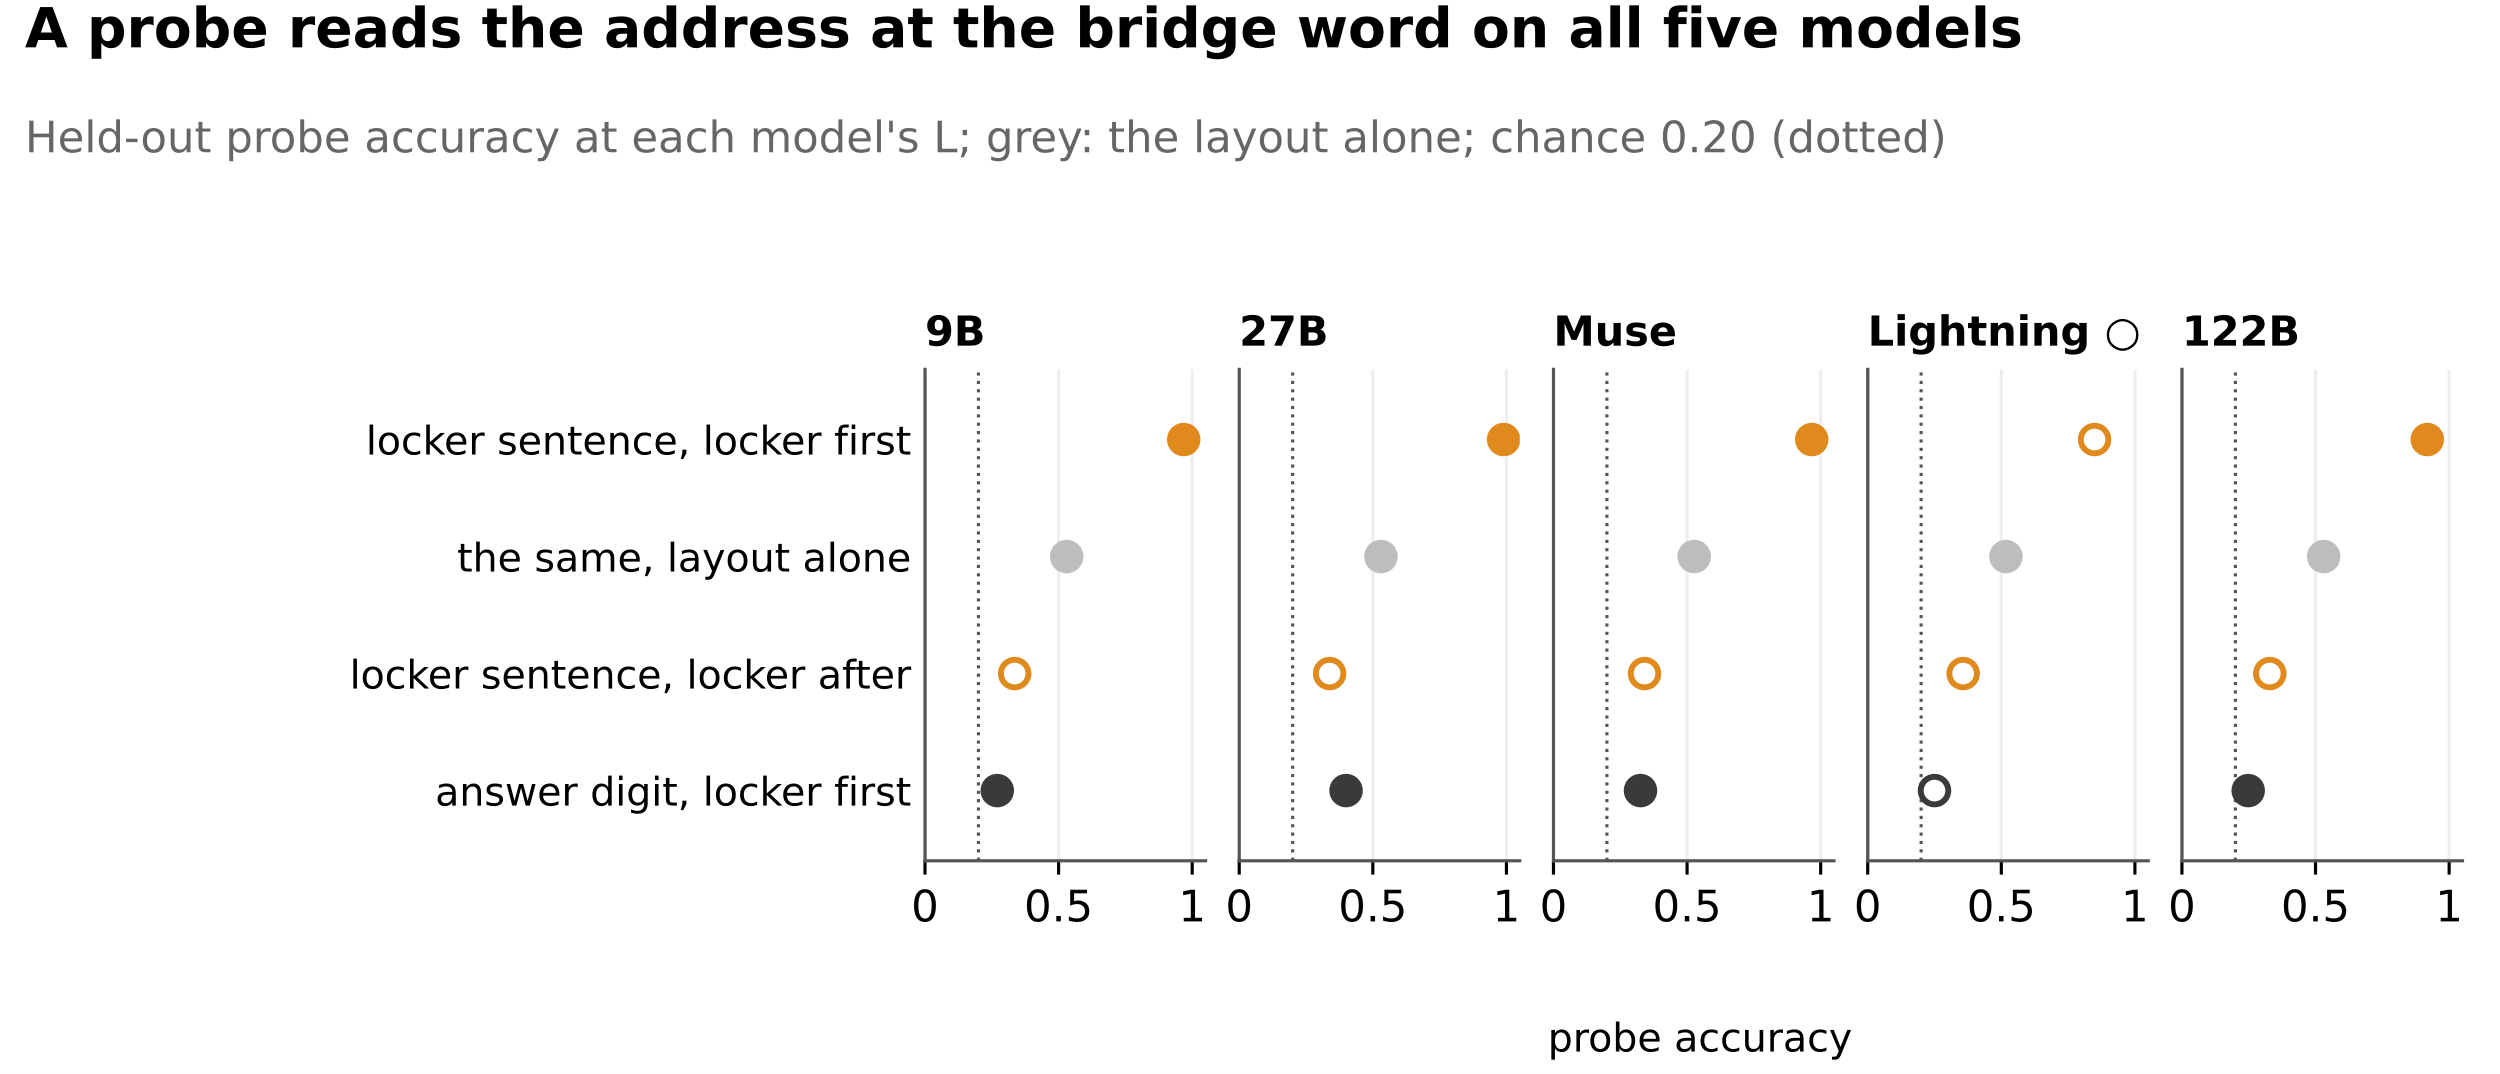
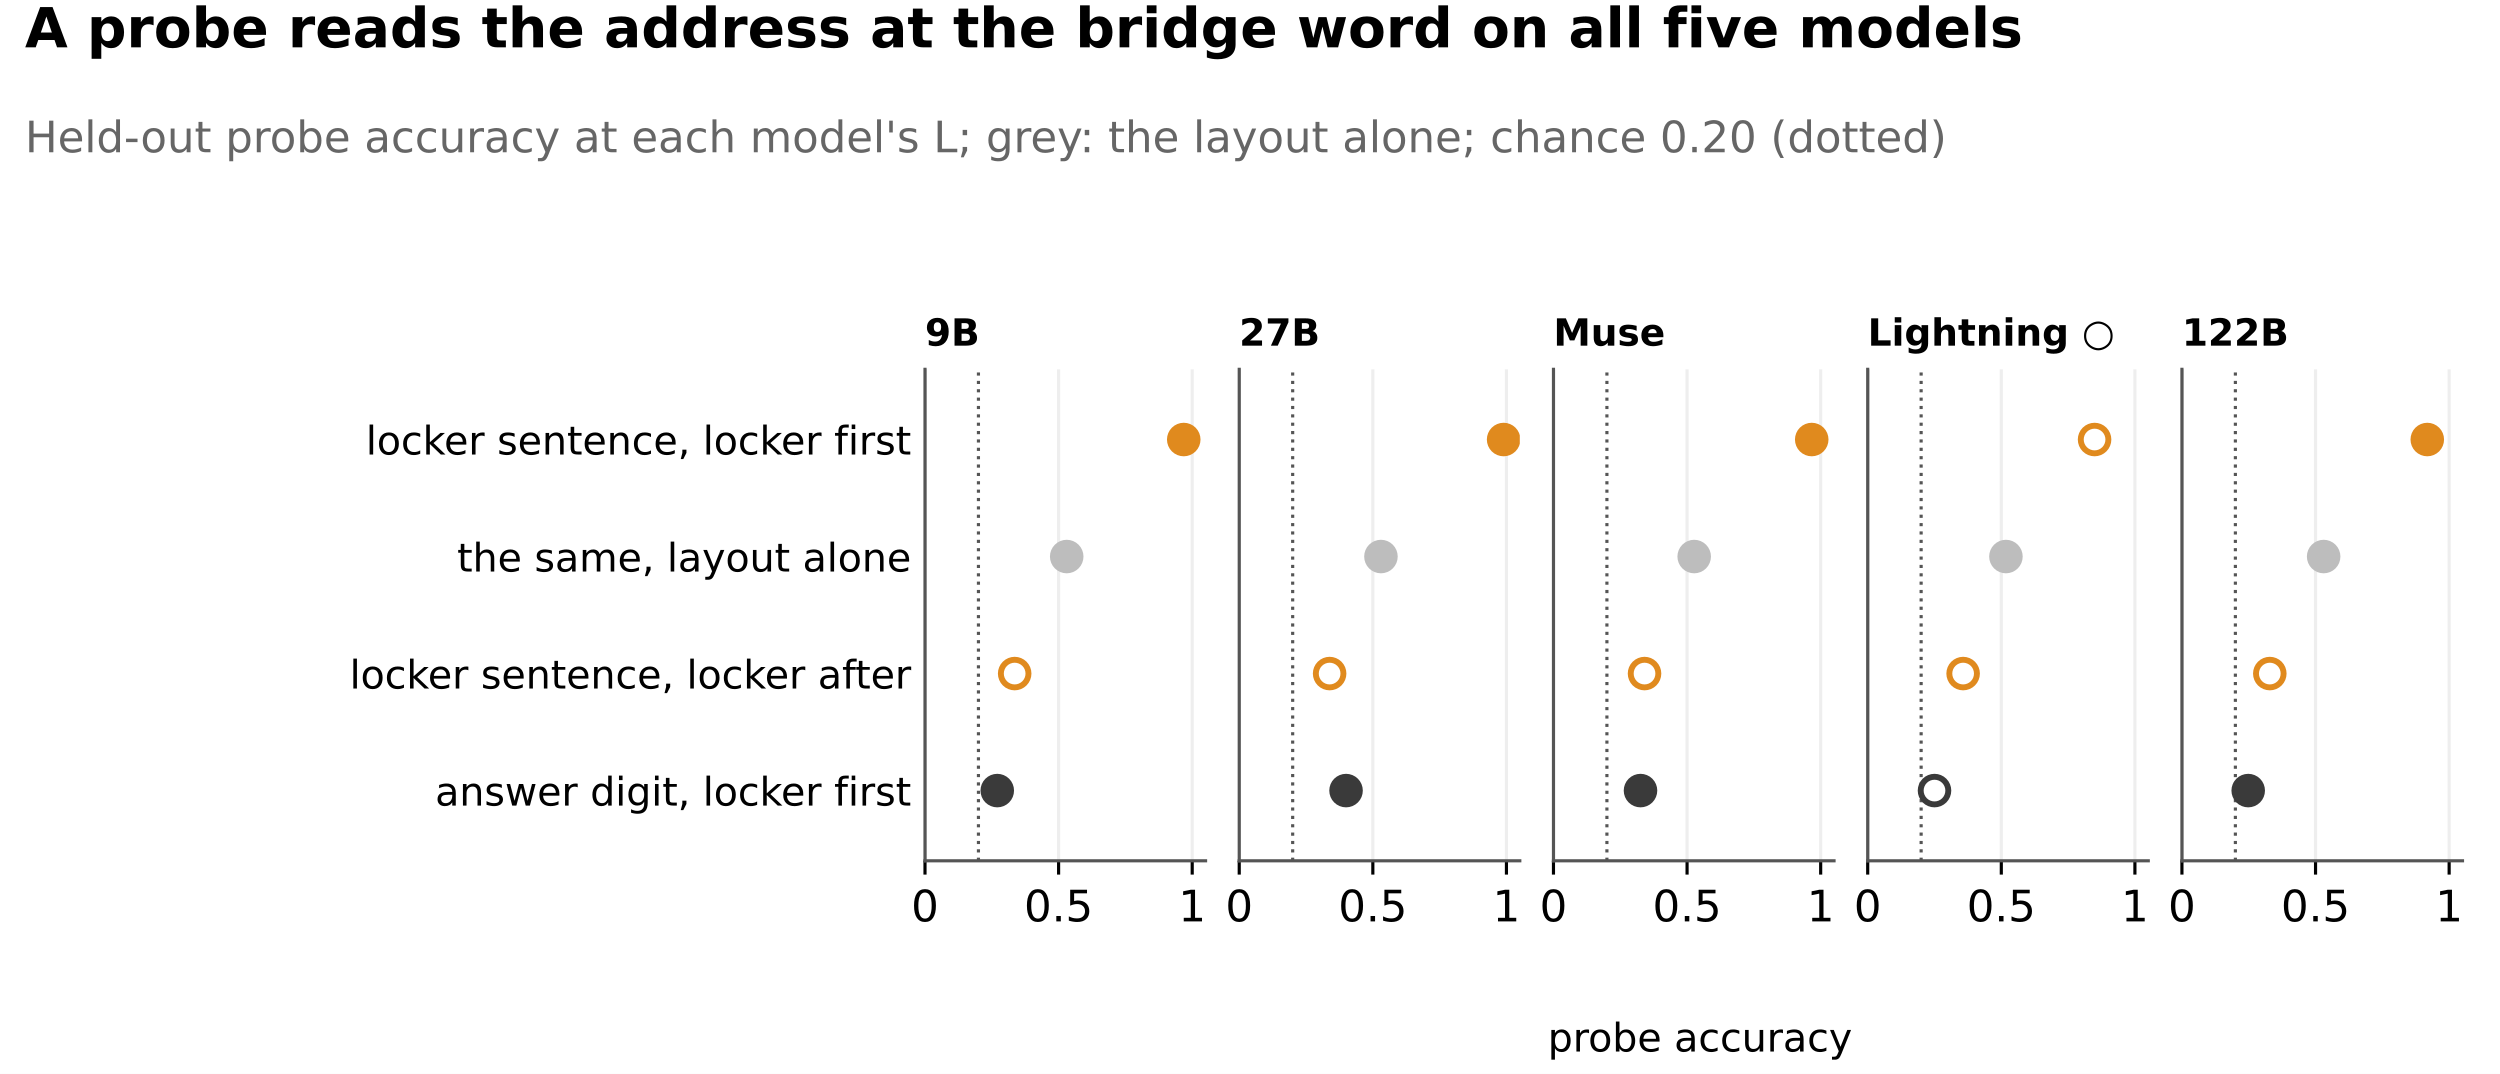
<svg xmlns="http://www.w3.org/2000/svg" xmlns:xlink="http://www.w3.org/1999/xlink" width="633.6pt" height="272.16pt" viewBox="0 0 633.6 272.16" version="1.1">
  <defs>
    <style type="text/css">*{stroke-linejoin: round; stroke-linecap: butt}</style>
  </defs>
  <g id="figure_1">
    <g id="patch_1">
      <path d="M 0 272.16  L 633.6 272.16  L 633.6 0  L 0 0  z " style="fill: #ffffff" />
    </g>
    <g id="axes_1">
      <g id="patch_2">
        <path d="M 234.432 218.16  L 305.539 218.16  L 305.539 93.6  L 234.432 93.6  z " style="fill: #ffffff" />
      </g>
      <g id="line2d_1">
-         <path d="M 234.432 218.16  L 234.432 93.6  " clip-path="url(#p0bfb46d84c)" style="fill: none; stroke: #999999; stroke-width: 0.8; stroke-linecap: square" />
+         <path d="M 234.432 218.16  L 234.432 93.6  " clip-path="url(#p7f0eaeba31)" style="fill: none; stroke: #999999; stroke-width: 0.8; stroke-linecap: square" />
      </g>
      <g id="matplotlib.axis_1">
        <g id="xtick_1">
          <g id="line2d_2">
-             <path d="M 234.432 218.16  L 234.432 93.6  " clip-path="url(#p0bfb46d84c)" style="fill: none; stroke: #eeeeee; stroke-width: 0.8; stroke-linecap: square" />
+             <path d="M 234.432 218.16  L 234.432 93.6  " clip-path="url(#p7f0eaeba31)" style="fill: none; stroke: #eeeeee; stroke-width: 0.8; stroke-linecap: square" />
          </g>
          <g id="line2d_3">
            <defs>
-               <path id="m392d3c6c8e" d="M 0 0  L 0 3.5  " style="stroke: #000000; stroke-width: 0.8" />
+               <path id="mdcb654d0c1" d="M 0 0  L 0 3.5  " style="stroke: #000000; stroke-width: 0.8" />
            </defs>
            <g>
-               <use xlink:href="#m392d3c6c8e" x="234.432" y="218.16" style="stroke: #000000; stroke-width: 0.8" />
+               <use xlink:href="#mdcb654d0c1" x="234.432" y="218.16" style="stroke: #000000; stroke-width: 0.8" />
            </g>
          </g>
          <g id="text_1">
            <text style="font-size: 11px; font-family: 'DejaVu Sans'; text-anchor: middle" x="234.432" y="233.517" transform="rotate(-0 234.432 233.5174)">0</text>
          </g>
        </g>
        <g id="xtick_2">
          <g id="line2d_4">
-             <path d="M 268.292 218.16  L 268.292 93.6  " clip-path="url(#p0bfb46d84c)" style="fill: none; stroke: #eeeeee; stroke-width: 0.8; stroke-linecap: square" />
+             <path d="M 268.292 218.16  L 268.292 93.6  " clip-path="url(#p7f0eaeba31)" style="fill: none; stroke: #eeeeee; stroke-width: 0.8; stroke-linecap: square" />
          </g>
          <g id="line2d_5">
            <g>
-               <use xlink:href="#m392d3c6c8e" x="268.292" y="218.16" style="stroke: #000000; stroke-width: 0.8" />
+               <use xlink:href="#mdcb654d0c1" x="268.292" y="218.16" style="stroke: #000000; stroke-width: 0.8" />
            </g>
          </g>
          <g id="text_2">
            <text style="font-size: 11px; font-family: 'DejaVu Sans'; text-anchor: middle" x="268.292" y="233.517" transform="rotate(-0 268.2923 233.5174)">0.5</text>
          </g>
        </g>
        <g id="xtick_3">
          <g id="line2d_6">
-             <path d="M 302.153 218.16  L 302.153 93.6  " clip-path="url(#p0bfb46d84c)" style="fill: none; stroke: #eeeeee; stroke-width: 0.8; stroke-linecap: square" />
+             <path d="M 302.153 218.16  L 302.153 93.6  " clip-path="url(#p7f0eaeba31)" style="fill: none; stroke: #eeeeee; stroke-width: 0.8; stroke-linecap: square" />
          </g>
          <g id="line2d_7">
            <g>
-               <use xlink:href="#m392d3c6c8e" x="302.153" y="218.16" style="stroke: #000000; stroke-width: 0.8" />
+               <use xlink:href="#mdcb654d0c1" x="302.153" y="218.16" style="stroke: #000000; stroke-width: 0.8" />
            </g>
          </g>
          <g id="text_3">
            <text style="font-size: 11px; font-family: 'DejaVu Sans'; text-anchor: middle" x="302.153" y="233.517" transform="rotate(-0 302.1525 233.5174)">1</text>
          </g>
        </g>
      </g>
      <g id="matplotlib.axis_2">
        <g id="ytick_1">
          <g id="line2d_8" />
          <g id="text_4">
            <text style="font-size: 10px; font-family: 'DejaVu Sans'; text-anchor: end" x="230.932" y="115.194" transform="rotate(-0 230.932 115.1935)">locker sentence, locker first</text>
          </g>
        </g>
        <g id="ytick_2">
          <g id="line2d_9" />
          <g id="text_5">
            <text style="font-size: 10px; font-family: 'DejaVu Sans'; text-anchor: end" x="230.932" y="144.851" transform="rotate(-0 230.932 144.8506)">the same, layout alone</text>
          </g>
        </g>
        <g id="ytick_3">
          <g id="line2d_10" />
          <g id="text_6">
            <text style="font-size: 10px; font-family: 'DejaVu Sans'; text-anchor: end" x="230.932" y="174.508" transform="rotate(-0 230.932 174.5078)">locker sentence, locker after</text>
          </g>
        </g>
        <g id="ytick_4">
          <g id="line2d_11" />
          <g id="text_7">
            <text style="font-size: 10px; font-family: 'DejaVu Sans'; text-anchor: end" x="230.932" y="204.165" transform="rotate(-0 230.932 204.1649)">answer digit, locker first</text>
          </g>
        </g>
      </g>
      <g id="line2d_12">
-         <path d="M 299.195 111.394  L 300.767 111.394  " clip-path="url(#p0bfb46d84c)" style="fill: none; stroke: #e08a1e; stroke-width: 1.6" />
+         <path d="M 299.195 111.394  L 300.767 111.394  " clip-path="url(#p7f0eaeba31)" style="fill: none; stroke: #e08a1e; stroke-width: 1.6" />
      </g>
      <g id="line2d_13">
-         <path d="M 268.547 141.051  L 272.101 141.051  " clip-path="url(#p0bfb46d84c)" style="fill: none; stroke: #bdbdbd; stroke-width: 1.6" />
+         <path d="M 268.547 141.051  L 272.101 141.051  " clip-path="url(#p7f0eaeba31)" style="fill: none; stroke: #bdbdbd; stroke-width: 1.6" />
      </g>
      <g id="line2d_14">
-         <path d="M 255.047 170.709  L 259.443 170.709  " clip-path="url(#p0bfb46d84c)" style="fill: none; stroke: #e08a1e; stroke-width: 1.6" />
+         <path d="M 255.047 170.709  L 259.443 170.709  " clip-path="url(#p7f0eaeba31)" style="fill: none; stroke: #e08a1e; stroke-width: 1.6" />
      </g>
      <g id="line2d_15">
-         <path d="M 250.442 200.366  L 255.207 200.366  " clip-path="url(#p0bfb46d84c)" style="fill: none; stroke: #3a3a3a; stroke-width: 1.6" />
+         <path d="M 250.442 200.366  L 255.207 200.366  " clip-path="url(#p7f0eaeba31)" style="fill: none; stroke: #3a3a3a; stroke-width: 1.6" />
      </g>
      <g id="line2d_16">
-         <path d="M 247.976 218.16  L 247.976 93.6  " clip-path="url(#p0bfb46d84c)" style="fill: none; stroke-dasharray: 0.8,1.32; stroke-dashoffset: 0; stroke: #555555; stroke-width: 0.8" />
+         <path d="M 247.976 218.16  L 247.976 93.6  " clip-path="url(#p7f0eaeba31)" style="fill: none; stroke-dasharray: 0.8,1.32; stroke-dashoffset: 0; stroke: #555555; stroke-width: 0.8" />
      </g>
      <g id="patch_3">
        <path d="M 234.432 218.16  L 234.432 93.6  " style="fill: none; stroke: #555555; stroke-width: 0.8; stroke-linejoin: miter; stroke-linecap: square" />
      </g>
      <g id="patch_4">
        <path d="M 234.432 218.16  L 305.539 218.16  " style="fill: none; stroke: #555555; stroke-width: 0.8; stroke-linejoin: miter; stroke-linecap: square" />
      </g>
      <g id="line2d_17">
        <defs>
-           <path id="m835b24ce5e" d="M 0 3.5  C 0.928 3.5 1.819 3.131 2.475 2.475  C 3.131 1.819 3.5 0.928 3.5 0  C 3.5 -0.928 3.131 -1.819 2.475 -2.475  C 1.819 -3.131 0.928 -3.5 0 -3.5  C -0.928 -3.5 -1.819 -3.131 -2.475 -2.475  C -3.131 -1.819 -3.5 -0.928 -3.5 0  C -3.5 0.928 -3.131 1.819 -2.475 2.475  C -1.819 3.131 -0.928 3.5 0 3.5  z " style="stroke: #e08a1e; stroke-width: 1.5" />
+           <path id="me351bf76a3" d="M 0 3.5  C 0.928 3.5 1.819 3.131 2.475 2.475  C 3.131 1.819 3.5 0.928 3.5 0  C 3.5 -0.928 3.131 -1.819 2.475 -2.475  C 1.819 -3.131 0.928 -3.5 0 -3.5  C -0.928 -3.5 -1.819 -3.131 -2.475 -2.475  C -3.131 -1.819 -3.5 -0.928 -3.5 0  C -3.5 0.928 -3.131 1.819 -2.475 2.475  C -1.819 3.131 -0.928 3.5 0 3.5  z " style="stroke: #e08a1e; stroke-width: 1.5" />
        </defs>
-         <g clip-path="url(#p0bfb46d84c)">
-           <use xlink:href="#m835b24ce5e" x="300.008" y="111.394" style="fill: #e08a1e; stroke: #e08a1e; stroke-width: 1.5" />
+         <g clip-path="url(#p7f0eaeba31)">
+           <use xlink:href="#me351bf76a3" x="300.008" y="111.394" style="fill: #e08a1e; stroke: #e08a1e; stroke-width: 1.5" />
        </g>
      </g>
      <g id="line2d_18">
        <defs>
-           <path id="m930ce0e41a" d="M 0 3.5  C 0.928 3.5 1.819 3.131 2.475 2.475  C 3.131 1.819 3.5 0.928 3.5 0  C 3.5 -0.928 3.131 -1.819 2.475 -2.475  C 1.819 -3.131 0.928 -3.5 0 -3.5  C -0.928 -3.5 -1.819 -3.131 -2.475 -2.475  C -3.131 -1.819 -3.5 -0.928 -3.5 0  C -3.5 0.928 -3.131 1.819 -2.475 2.475  C -1.819 3.131 -0.928 3.5 0 3.5  z " style="stroke: #bdbdbd; stroke-width: 1.5" />
+           <path id="mbbc4c81326" d="M 0 3.5  C 0.928 3.5 1.819 3.131 2.475 2.475  C 3.131 1.819 3.5 0.928 3.5 0  C 3.5 -0.928 3.131 -1.819 2.475 -2.475  C 1.819 -3.131 0.928 -3.5 0 -3.5  C -0.928 -3.5 -1.819 -3.131 -2.475 -2.475  C -3.131 -1.819 -3.5 -0.928 -3.5 0  C -3.5 0.928 -3.131 1.819 -2.475 2.475  C -1.819 3.131 -0.928 3.5 0 3.5  z " style="stroke: #bdbdbd; stroke-width: 1.5" />
        </defs>
-         <g clip-path="url(#p0bfb46d84c)">
-           <use xlink:href="#m930ce0e41a" x="270.347" y="141.051" style="fill: #bdbdbd; stroke: #bdbdbd; stroke-width: 1.5" />
+         <g clip-path="url(#p7f0eaeba31)">
+           <use xlink:href="#mbbc4c81326" x="270.347" y="141.051" style="fill: #bdbdbd; stroke: #bdbdbd; stroke-width: 1.5" />
        </g>
      </g>
      <g id="line2d_19">
        <defs>
-           <path id="mc06fa84e71" d="M 0 3.5  C 0.928 3.5 1.819 3.131 2.475 2.475  C 3.131 1.819 3.5 0.928 3.5 0  C 3.5 -0.928 3.131 -1.819 2.475 -2.475  C 1.819 -3.131 0.928 -3.5 0 -3.5  C -0.928 -3.5 -1.819 -3.131 -2.475 -2.475  C -3.131 -1.819 -3.5 -0.928 -3.5 0  C -3.5 0.928 -3.131 1.819 -2.475 2.475  C -1.819 3.131 -0.928 3.5 0 3.5  z " style="stroke: #e08a1e; stroke-width: 1.5" />
+           <path id="m5df6521509" d="M 0 3.5  C 0.928 3.5 1.819 3.131 2.475 2.475  C 3.131 1.819 3.5 0.928 3.5 0  C 3.5 -0.928 3.131 -1.819 2.475 -2.475  C 1.819 -3.131 0.928 -3.5 0 -3.5  C -0.928 -3.5 -1.819 -3.131 -2.475 -2.475  C -3.131 -1.819 -3.5 -0.928 -3.5 0  C -3.5 0.928 -3.131 1.819 -2.475 2.475  C -1.819 3.131 -0.928 3.5 0 3.5  z " style="stroke: #e08a1e; stroke-width: 1.5" />
        </defs>
-         <g clip-path="url(#p0bfb46d84c)">
-           <use xlink:href="#mc06fa84e71" x="257.158" y="170.709" style="fill: #ffffff; stroke: #e08a1e; stroke-width: 1.5" />
+         <g clip-path="url(#p7f0eaeba31)">
+           <use xlink:href="#m5df6521509" x="257.158" y="170.709" style="fill: #ffffff; stroke: #e08a1e; stroke-width: 1.5" />
        </g>
      </g>
      <g id="line2d_20">
        <defs>
-           <path id="m20655378f0" d="M 0 3.5  C 0.928 3.5 1.819 3.131 2.475 2.475  C 3.131 1.819 3.5 0.928 3.5 0  C 3.5 -0.928 3.131 -1.819 2.475 -2.475  C 1.819 -3.131 0.928 -3.5 0 -3.5  C -0.928 -3.5 -1.819 -3.131 -2.475 -2.475  C -3.131 -1.819 -3.5 -0.928 -3.5 0  C -3.5 0.928 -3.131 1.819 -2.475 2.475  C -1.819 3.131 -0.928 3.5 0 3.5  z " style="stroke: #3a3a3a; stroke-width: 1.5" />
+           <path id="m8f5d9849a9" d="M 0 3.5  C 0.928 3.5 1.819 3.131 2.475 2.475  C 3.131 1.819 3.5 0.928 3.5 0  C 3.5 -0.928 3.131 -1.819 2.475 -2.475  C 1.819 -3.131 0.928 -3.5 0 -3.5  C -0.928 -3.5 -1.819 -3.131 -2.475 -2.475  C -3.131 -1.819 -3.5 -0.928 -3.5 0  C -3.5 0.928 -3.131 1.819 -2.475 2.475  C -1.819 3.131 -0.928 3.5 0 3.5  z " style="stroke: #3a3a3a; stroke-width: 1.5" />
        </defs>
-         <g clip-path="url(#p0bfb46d84c)">
-           <use xlink:href="#m20655378f0" x="252.747" y="200.366" style="fill: #3a3a3a; stroke: #3a3a3a; stroke-width: 1.5" />
+         <g clip-path="url(#p7f0eaeba31)">
+           <use xlink:href="#m8f5d9849a9" x="252.747" y="200.366" style="fill: #3a3a3a; stroke: #3a3a3a; stroke-width: 1.5" />
        </g>
      </g>
      <g id="text_8">
-         <text style="font-weight: 700; font-size: 10.5px; font-family: 'DejaVu Sans'; text-anchor: start" x="234.432" y="87.6" transform="rotate(-0 234.432 87.6)">9B</text>
+         <text style="font-weight: 700; font-size: 9.5px; font-family: 'DejaVu Sans'; text-anchor: start" x="234.432" y="87.6" transform="rotate(-0 234.432 87.6)">9B</text>
      </g>
    </g>
    <g id="axes_2">
      <g id="patch_5">
        <path d="M 314.071 218.16  L 385.178 218.16  L 385.178 93.6  L 314.071 93.6  z " style="fill: #ffffff" />
      </g>
      <g id="line2d_21">
-         <path d="M 314.071 218.16  L 314.071 93.6  " clip-path="url(#p3665bf0323)" style="fill: none; stroke: #999999; stroke-width: 0.8; stroke-linecap: square" />
+         <path d="M 314.071 218.16  L 314.071 93.6  " clip-path="url(#p16042e4ced)" style="fill: none; stroke: #999999; stroke-width: 0.8; stroke-linecap: square" />
      </g>
      <g id="matplotlib.axis_3">
        <g id="xtick_4">
          <g id="line2d_22">
-             <path d="M 314.071 218.16  L 314.071 93.6  " clip-path="url(#p3665bf0323)" style="fill: none; stroke: #eeeeee; stroke-width: 0.8; stroke-linecap: square" />
+             <path d="M 314.071 218.16  L 314.071 93.6  " clip-path="url(#p16042e4ced)" style="fill: none; stroke: #eeeeee; stroke-width: 0.8; stroke-linecap: square" />
          </g>
          <g id="line2d_23">
            <g>
-               <use xlink:href="#m392d3c6c8e" x="314.071" y="218.16" style="stroke: #000000; stroke-width: 0.8" />
+               <use xlink:href="#mdcb654d0c1" x="314.071" y="218.16" style="stroke: #000000; stroke-width: 0.8" />
            </g>
          </g>
          <g id="text_9">
            <text style="font-size: 11px; font-family: 'DejaVu Sans'; text-anchor: middle" x="314.071" y="233.517" transform="rotate(-0 314.0714 233.5174)">0</text>
          </g>
        </g>
        <g id="xtick_5">
          <g id="line2d_24">
-             <path d="M 347.932 218.16  L 347.932 93.6  " clip-path="url(#p3665bf0323)" style="fill: none; stroke: #eeeeee; stroke-width: 0.8; stroke-linecap: square" />
+             <path d="M 347.932 218.16  L 347.932 93.6  " clip-path="url(#p16042e4ced)" style="fill: none; stroke: #eeeeee; stroke-width: 0.8; stroke-linecap: square" />
          </g>
          <g id="line2d_25">
            <g>
-               <use xlink:href="#m392d3c6c8e" x="347.932" y="218.16" style="stroke: #000000; stroke-width: 0.8" />
+               <use xlink:href="#mdcb654d0c1" x="347.932" y="218.16" style="stroke: #000000; stroke-width: 0.8" />
            </g>
          </g>
          <g id="text_10">
            <text style="font-size: 11px; font-family: 'DejaVu Sans'; text-anchor: middle" x="347.932" y="233.517" transform="rotate(-0 347.9316 233.5174)">0.5</text>
          </g>
        </g>
        <g id="xtick_6">
          <g id="line2d_26">
-             <path d="M 381.792 218.16  L 381.792 93.6  " clip-path="url(#p3665bf0323)" style="fill: none; stroke: #eeeeee; stroke-width: 0.8; stroke-linecap: square" />
+             <path d="M 381.792 218.16  L 381.792 93.6  " clip-path="url(#p16042e4ced)" style="fill: none; stroke: #eeeeee; stroke-width: 0.8; stroke-linecap: square" />
          </g>
          <g id="line2d_27">
            <g>
-               <use xlink:href="#m392d3c6c8e" x="381.792" y="218.16" style="stroke: #000000; stroke-width: 0.8" />
+               <use xlink:href="#mdcb654d0c1" x="381.792" y="218.16" style="stroke: #000000; stroke-width: 0.8" />
            </g>
          </g>
          <g id="text_11">
            <text style="font-size: 11px; font-family: 'DejaVu Sans'; text-anchor: middle" x="381.792" y="233.517" transform="rotate(-0 381.7919 233.5174)">1</text>
          </g>
        </g>
      </g>
      <g id="matplotlib.axis_4">
        <g id="ytick_5">
          <g id="line2d_28" />
        </g>
        <g id="ytick_6">
          <g id="line2d_29" />
        </g>
        <g id="ytick_7">
          <g id="line2d_30" />
        </g>
        <g id="ytick_8">
          <g id="line2d_31" />
        </g>
      </g>
      <g id="line2d_32">
-         <path d="M 380.559 111.394  L 381.515 111.394  " clip-path="url(#p3665bf0323)" style="fill: none; stroke: #e08a1e; stroke-width: 1.6" />
+         <path d="M 380.559 111.394  L 381.515 111.394  " clip-path="url(#p16042e4ced)" style="fill: none; stroke: #e08a1e; stroke-width: 1.6" />
      </g>
      <g id="line2d_33">
-         <path d="M 348.186 141.051  L 351.74 141.051  " clip-path="url(#p3665bf0323)" style="fill: none; stroke: #bdbdbd; stroke-width: 1.6" />
+         <path d="M 348.186 141.051  L 351.74 141.051  " clip-path="url(#p16042e4ced)" style="fill: none; stroke: #bdbdbd; stroke-width: 1.6" />
      </g>
      <g id="line2d_34">
-         <path d="M 334.997 170.709  L 339.071 170.709  " clip-path="url(#p3665bf0323)" style="fill: none; stroke: #e08a1e; stroke-width: 1.6" />
+         <path d="M 334.997 170.709  L 339.071 170.709  " clip-path="url(#p16042e4ced)" style="fill: none; stroke: #e08a1e; stroke-width: 1.6" />
      </g>
      <g id="line2d_35">
-         <path d="M 338.479 200.366  L 343.835 200.366  " clip-path="url(#p3665bf0323)" style="fill: none; stroke: #3a3a3a; stroke-width: 1.6" />
+         <path d="M 338.479 200.366  L 343.835 200.366  " clip-path="url(#p16042e4ced)" style="fill: none; stroke: #3a3a3a; stroke-width: 1.6" />
      </g>
      <g id="line2d_36">
-         <path d="M 327.615 218.16  L 327.615 93.6  " clip-path="url(#p3665bf0323)" style="fill: none; stroke-dasharray: 0.8,1.32; stroke-dashoffset: 0; stroke: #555555; stroke-width: 0.8" />
+         <path d="M 327.615 218.16  L 327.615 93.6  " clip-path="url(#p16042e4ced)" style="fill: none; stroke-dasharray: 0.8,1.32; stroke-dashoffset: 0; stroke: #555555; stroke-width: 0.8" />
      </g>
      <g id="patch_6">
        <path d="M 314.071 218.16  L 314.071 93.6  " style="fill: none; stroke: #555555; stroke-width: 0.8; stroke-linejoin: miter; stroke-linecap: square" />
      </g>
      <g id="patch_7">
        <path d="M 314.071 218.16  L 385.178 218.16  " style="fill: none; stroke: #555555; stroke-width: 0.8; stroke-linejoin: miter; stroke-linecap: square" />
      </g>
      <g id="line2d_37">
-         <g clip-path="url(#p3665bf0323)">
-           <use xlink:href="#m835b24ce5e" x="381.077" y="111.394" style="fill: #e08a1e; stroke: #e08a1e; stroke-width: 1.5" />
+         <g clip-path="url(#p16042e4ced)">
+           <use xlink:href="#me351bf76a3" x="381.077" y="111.394" style="fill: #e08a1e; stroke: #e08a1e; stroke-width: 1.5" />
        </g>
      </g>
      <g id="line2d_38">
-         <g clip-path="url(#p3665bf0323)">
-           <use xlink:href="#m930ce0e41a" x="349.986" y="141.051" style="fill: #bdbdbd; stroke: #bdbdbd; stroke-width: 1.5" />
+         <g clip-path="url(#p16042e4ced)">
+           <use xlink:href="#mbbc4c81326" x="349.986" y="141.051" style="fill: #bdbdbd; stroke: #bdbdbd; stroke-width: 1.5" />
        </g>
      </g>
      <g id="line2d_39">
-         <g clip-path="url(#p3665bf0323)">
-           <use xlink:href="#mc06fa84e71" x="336.98" y="170.709" style="fill: #ffffff; stroke: #e08a1e; stroke-width: 1.5" />
+         <g clip-path="url(#p16042e4ced)">
+           <use xlink:href="#m5df6521509" x="336.98" y="170.709" style="fill: #ffffff; stroke: #e08a1e; stroke-width: 1.5" />
        </g>
      </g>
      <g id="line2d_40">
-         <g clip-path="url(#p3665bf0323)">
-           <use xlink:href="#m20655378f0" x="341.142" y="200.366" style="fill: #3a3a3a; stroke: #3a3a3a; stroke-width: 1.5" />
+         <g clip-path="url(#p16042e4ced)">
+           <use xlink:href="#m8f5d9849a9" x="341.142" y="200.366" style="fill: #3a3a3a; stroke: #3a3a3a; stroke-width: 1.5" />
        </g>
      </g>
      <g id="text_12">
-         <text style="font-weight: 700; font-size: 10.5px; font-family: 'DejaVu Sans'; text-anchor: start" x="314.071" y="87.6" transform="rotate(-0 314.0714 87.6)">27B</text>
+         <text style="font-weight: 700; font-size: 9.5px; font-family: 'DejaVu Sans'; text-anchor: start" x="314.071" y="87.6" transform="rotate(-0 314.0714 87.6)">27B</text>
      </g>
    </g>
    <g id="axes_3">
      <g id="patch_8">
        <path d="M 393.711 218.16  L 464.817 218.16  L 464.817 93.6  L 393.711 93.6  z " style="fill: #ffffff" />
      </g>
      <g id="line2d_41">
-         <path d="M 393.711 218.16  L 393.711 93.6  " clip-path="url(#p615ae83c60)" style="fill: none; stroke: #999999; stroke-width: 0.8; stroke-linecap: square" />
+         <path d="M 393.711 218.16  L 393.711 93.6  " clip-path="url(#p97702aa60d)" style="fill: none; stroke: #999999; stroke-width: 0.8; stroke-linecap: square" />
      </g>
      <g id="matplotlib.axis_5">
        <g id="xtick_7">
          <g id="line2d_42">
-             <path d="M 393.711 218.16  L 393.711 93.6  " clip-path="url(#p615ae83c60)" style="fill: none; stroke: #eeeeee; stroke-width: 0.8; stroke-linecap: square" />
+             <path d="M 393.711 218.16  L 393.711 93.6  " clip-path="url(#p97702aa60d)" style="fill: none; stroke: #eeeeee; stroke-width: 0.8; stroke-linecap: square" />
          </g>
          <g id="line2d_43">
            <g>
-               <use xlink:href="#m392d3c6c8e" x="393.711" y="218.16" style="stroke: #000000; stroke-width: 0.8" />
+               <use xlink:href="#mdcb654d0c1" x="393.711" y="218.16" style="stroke: #000000; stroke-width: 0.8" />
            </g>
          </g>
          <g id="text_13">
            <text style="font-size: 11px; font-family: 'DejaVu Sans'; text-anchor: middle" x="393.711" y="233.517" transform="rotate(-0 393.7107 233.5174)">0</text>
          </g>
        </g>
        <g id="xtick_8">
          <g id="line2d_44">
-             <path d="M 427.571 218.16  L 427.571 93.6  " clip-path="url(#p615ae83c60)" style="fill: none; stroke: #eeeeee; stroke-width: 0.8; stroke-linecap: square" />
+             <path d="M 427.571 218.16  L 427.571 93.6  " clip-path="url(#p97702aa60d)" style="fill: none; stroke: #eeeeee; stroke-width: 0.8; stroke-linecap: square" />
          </g>
          <g id="line2d_45">
            <g>
-               <use xlink:href="#m392d3c6c8e" x="427.571" y="218.16" style="stroke: #000000; stroke-width: 0.8" />
+               <use xlink:href="#mdcb654d0c1" x="427.571" y="218.16" style="stroke: #000000; stroke-width: 0.8" />
            </g>
          </g>
          <g id="text_14">
            <text style="font-size: 11px; font-family: 'DejaVu Sans'; text-anchor: middle" x="427.571" y="233.517" transform="rotate(-0 427.571 233.5174)">0.5</text>
          </g>
        </g>
        <g id="xtick_9">
          <g id="line2d_46">
-             <path d="M 461.431 218.16  L 461.431 93.6  " clip-path="url(#p615ae83c60)" style="fill: none; stroke: #eeeeee; stroke-width: 0.8; stroke-linecap: square" />
+             <path d="M 461.431 218.16  L 461.431 93.6  " clip-path="url(#p97702aa60d)" style="fill: none; stroke: #eeeeee; stroke-width: 0.8; stroke-linecap: square" />
          </g>
          <g id="line2d_47">
            <g>
-               <use xlink:href="#m392d3c6c8e" x="461.431" y="218.16" style="stroke: #000000; stroke-width: 0.8" />
+               <use xlink:href="#mdcb654d0c1" x="461.431" y="218.16" style="stroke: #000000; stroke-width: 0.8" />
            </g>
          </g>
          <g id="text_15">
            <text style="font-size: 11px; font-family: 'DejaVu Sans'; text-anchor: middle" x="461.431" y="233.517" transform="rotate(-0 461.4313 233.5174)">1</text>
          </g>
        </g>
      </g>
      <g id="matplotlib.axis_6">
        <g id="ytick_9">
          <g id="line2d_48" />
        </g>
        <g id="ytick_10">
          <g id="line2d_49" />
        </g>
        <g id="ytick_11">
          <g id="line2d_50" />
        </g>
        <g id="ytick_12">
          <g id="line2d_51" />
        </g>
      </g>
      <g id="line2d_52">
-         <path d="M 458.056 111.394  L 460.102 111.394  " clip-path="url(#p615ae83c60)" style="fill: none; stroke: #e08a1e; stroke-width: 1.6" />
+         <path d="M 458.056 111.394  L 460.102 111.394  " clip-path="url(#p97702aa60d)" style="fill: none; stroke: #e08a1e; stroke-width: 1.6" />
      </g>
      <g id="line2d_53">
-         <path d="M 427.153 141.051  L 431.376 141.051  " clip-path="url(#p615ae83c60)" style="fill: none; stroke: #bdbdbd; stroke-width: 1.6" />
+         <path d="M 427.153 141.051  L 431.376 141.051  " clip-path="url(#p97702aa60d)" style="fill: none; stroke: #bdbdbd; stroke-width: 1.6" />
      </g>
      <g id="line2d_54">
-         <path d="M 414.781 170.709  L 418.885 170.709  " clip-path="url(#p615ae83c60)" style="fill: none; stroke: #e08a1e; stroke-width: 1.6" />
+         <path d="M 414.781 170.709  L 418.885 170.709  " clip-path="url(#p97702aa60d)" style="fill: none; stroke: #e08a1e; stroke-width: 1.6" />
      </g>
      <g id="line2d_55">
-         <path d="M 412.766 200.366  L 418.909 200.366  " clip-path="url(#p615ae83c60)" style="fill: none; stroke: #3a3a3a; stroke-width: 1.6" />
+         <path d="M 412.766 200.366  L 418.909 200.366  " clip-path="url(#p97702aa60d)" style="fill: none; stroke: #3a3a3a; stroke-width: 1.6" />
      </g>
      <g id="line2d_56">
-         <path d="M 407.255 218.16  L 407.255 93.6  " clip-path="url(#p615ae83c60)" style="fill: none; stroke-dasharray: 0.8,1.32; stroke-dashoffset: 0; stroke: #555555; stroke-width: 0.8" />
+         <path d="M 407.255 218.16  L 407.255 93.6  " clip-path="url(#p97702aa60d)" style="fill: none; stroke-dasharray: 0.8,1.32; stroke-dashoffset: 0; stroke: #555555; stroke-width: 0.8" />
      </g>
      <g id="patch_9">
        <path d="M 393.711 218.16  L 393.711 93.6  " style="fill: none; stroke: #555555; stroke-width: 0.8; stroke-linejoin: miter; stroke-linecap: square" />
      </g>
      <g id="patch_10">
        <path d="M 393.711 218.16  L 464.817 218.16  " style="fill: none; stroke: #555555; stroke-width: 0.8; stroke-linejoin: miter; stroke-linecap: square" />
      </g>
      <g id="line2d_57">
-         <g clip-path="url(#p615ae83c60)">
-           <use xlink:href="#m835b24ce5e" x="459.164" y="111.394" style="fill: #e08a1e; stroke: #e08a1e; stroke-width: 1.5" />
+         <g clip-path="url(#p97702aa60d)">
+           <use xlink:href="#me351bf76a3" x="459.164" y="111.394" style="fill: #e08a1e; stroke: #e08a1e; stroke-width: 1.5" />
        </g>
      </g>
      <g id="line2d_58">
-         <g clip-path="url(#p615ae83c60)">
-           <use xlink:href="#m930ce0e41a" x="429.375" y="141.051" style="fill: #bdbdbd; stroke: #bdbdbd; stroke-width: 1.5" />
+         <g clip-path="url(#p97702aa60d)">
+           <use xlink:href="#mbbc4c81326" x="429.375" y="141.051" style="fill: #bdbdbd; stroke: #bdbdbd; stroke-width: 1.5" />
        </g>
      </g>
      <g id="line2d_59">
-         <g clip-path="url(#p615ae83c60)">
-           <use xlink:href="#mc06fa84e71" x="416.79" y="170.709" style="fill: #ffffff; stroke: #e08a1e; stroke-width: 1.5" />
+         <g clip-path="url(#p97702aa60d)">
+           <use xlink:href="#m5df6521509" x="416.79" y="170.709" style="fill: #ffffff; stroke: #e08a1e; stroke-width: 1.5" />
        </g>
      </g>
      <g id="line2d_60">
-         <g clip-path="url(#p615ae83c60)">
-           <use xlink:href="#m20655378f0" x="415.769" y="200.366" style="fill: #3a3a3a; stroke: #3a3a3a; stroke-width: 1.5" />
+         <g clip-path="url(#p97702aa60d)">
+           <use xlink:href="#m8f5d9849a9" x="415.769" y="200.366" style="fill: #3a3a3a; stroke: #3a3a3a; stroke-width: 1.5" />
        </g>
      </g>
      <g id="text_16">
-         <text style="font-weight: 700; font-size: 10.5px; font-family: 'DejaVu Sans'; text-anchor: start" x="393.711" y="87.6" transform="rotate(-0 393.7107 87.6)">Muse</text>
+         <text style="font-weight: 700; font-size: 9.5px; font-family: 'DejaVu Sans'; text-anchor: start" x="393.711" y="87.6" transform="rotate(-0 393.7107 87.6)">Muse</text>
      </g>
    </g>
    <g id="axes_4">
      <g id="patch_11">
        <path d="M 473.35 218.16  L 544.457 218.16  L 544.457 93.6  L 473.35 93.6  z " style="fill: #ffffff" />
      </g>
      <g id="line2d_61">
-         <path d="M 473.35 218.16  L 473.35 93.6  " clip-path="url(#pc01975a232)" style="fill: none; stroke: #999999; stroke-width: 0.8; stroke-linecap: square" />
+         <path d="M 473.35 218.16  L 473.35 93.6  " clip-path="url(#paaad5cc235)" style="fill: none; stroke: #999999; stroke-width: 0.8; stroke-linecap: square" />
      </g>
      <g id="matplotlib.axis_7">
        <g id="xtick_10">
          <g id="line2d_62">
-             <path d="M 473.35 218.16  L 473.35 93.6  " clip-path="url(#pc01975a232)" style="fill: none; stroke: #eeeeee; stroke-width: 0.8; stroke-linecap: square" />
+             <path d="M 473.35 218.16  L 473.35 93.6  " clip-path="url(#paaad5cc235)" style="fill: none; stroke: #eeeeee; stroke-width: 0.8; stroke-linecap: square" />
          </g>
          <g id="line2d_63">
            <g>
-               <use xlink:href="#m392d3c6c8e" x="473.35" y="218.16" style="stroke: #000000; stroke-width: 0.8" />
+               <use xlink:href="#mdcb654d0c1" x="473.35" y="218.16" style="stroke: #000000; stroke-width: 0.8" />
            </g>
          </g>
          <g id="text_17">
            <text style="font-size: 11px; font-family: 'DejaVu Sans'; text-anchor: middle" x="473.35" y="233.517" transform="rotate(-0 473.3501 233.5174)">0</text>
          </g>
        </g>
        <g id="xtick_11">
          <g id="line2d_64">
-             <path d="M 507.21 218.16  L 507.21 93.6  " clip-path="url(#pc01975a232)" style="fill: none; stroke: #eeeeee; stroke-width: 0.8; stroke-linecap: square" />
+             <path d="M 507.21 218.16  L 507.21 93.6  " clip-path="url(#paaad5cc235)" style="fill: none; stroke: #eeeeee; stroke-width: 0.8; stroke-linecap: square" />
          </g>
          <g id="line2d_65">
            <g>
-               <use xlink:href="#m392d3c6c8e" x="507.21" y="218.16" style="stroke: #000000; stroke-width: 0.8" />
+               <use xlink:href="#mdcb654d0c1" x="507.21" y="218.16" style="stroke: #000000; stroke-width: 0.8" />
            </g>
          </g>
          <g id="text_18">
            <text style="font-size: 11px; font-family: 'DejaVu Sans'; text-anchor: middle" x="507.21" y="233.517" transform="rotate(-0 507.2103 233.5174)">0.5</text>
          </g>
        </g>
        <g id="xtick_12">
          <g id="line2d_66">
-             <path d="M 541.071 218.16  L 541.071 93.6  " clip-path="url(#pc01975a232)" style="fill: none; stroke: #eeeeee; stroke-width: 0.8; stroke-linecap: square" />
+             <path d="M 541.071 218.16  L 541.071 93.6  " clip-path="url(#paaad5cc235)" style="fill: none; stroke: #eeeeee; stroke-width: 0.8; stroke-linecap: square" />
          </g>
          <g id="line2d_67">
            <g>
-               <use xlink:href="#m392d3c6c8e" x="541.071" y="218.16" style="stroke: #000000; stroke-width: 0.8" />
+               <use xlink:href="#mdcb654d0c1" x="541.071" y="218.16" style="stroke: #000000; stroke-width: 0.8" />
            </g>
          </g>
          <g id="text_19">
            <text style="font-size: 11px; font-family: 'DejaVu Sans'; text-anchor: middle" x="541.071" y="233.517" transform="rotate(-0 541.0706 233.5174)">1</text>
          </g>
        </g>
      </g>
      <g id="matplotlib.axis_8">
        <g id="ytick_13">
          <g id="line2d_68" />
        </g>
        <g id="ytick_14">
          <g id="line2d_69" />
        </g>
        <g id="ytick_15">
          <g id="line2d_70" />
        </g>
        <g id="ytick_16">
          <g id="line2d_71" />
        </g>
      </g>
      <g id="line2d_72">
-         <path d="M 528.358 111.394  L 533.116 111.394  " clip-path="url(#pc01975a232)" style="fill: none; stroke: #e08a1e; stroke-width: 1.6" />
+         <path d="M 528.358 111.394  L 533.116 111.394  " clip-path="url(#paaad5cc235)" style="fill: none; stroke: #e08a1e; stroke-width: 1.6" />
      </g>
      <g id="line2d_73">
-         <path d="M 506.492 141.051  L 510.105 141.051  " clip-path="url(#pc01975a232)" style="fill: none; stroke: #bdbdbd; stroke-width: 1.6" />
+         <path d="M 506.492 141.051  L 510.105 141.051  " clip-path="url(#paaad5cc235)" style="fill: none; stroke: #bdbdbd; stroke-width: 1.6" />
      </g>
      <g id="line2d_74">
-         <path d="M 495.825 170.709  L 499.506 170.709  " clip-path="url(#pc01975a232)" style="fill: none; stroke: #e08a1e; stroke-width: 1.6" />
+         <path d="M 495.825 170.709  L 499.506 170.709  " clip-path="url(#paaad5cc235)" style="fill: none; stroke: #e08a1e; stroke-width: 1.6" />
      </g>
      <g id="line2d_75">
-         <path d="M 487.794 200.366  L 492.645 200.366  " clip-path="url(#pc01975a232)" style="fill: none; stroke: #3a3a3a; stroke-width: 1.6" />
+         <path d="M 487.794 200.366  L 492.645 200.366  " clip-path="url(#paaad5cc235)" style="fill: none; stroke: #3a3a3a; stroke-width: 1.6" />
      </g>
      <g id="line2d_76">
-         <path d="M 486.894 218.16  L 486.894 93.6  " clip-path="url(#pc01975a232)" style="fill: none; stroke-dasharray: 0.8,1.32; stroke-dashoffset: 0; stroke: #555555; stroke-width: 0.8" />
+         <path d="M 486.894 218.16  L 486.894 93.6  " clip-path="url(#paaad5cc235)" style="fill: none; stroke-dasharray: 0.8,1.32; stroke-dashoffset: 0; stroke: #555555; stroke-width: 0.8" />
      </g>
      <g id="patch_12">
        <path d="M 473.35 218.16  L 473.35 93.6  " style="fill: none; stroke: #555555; stroke-width: 0.8; stroke-linejoin: miter; stroke-linecap: square" />
      </g>
      <g id="patch_13">
        <path d="M 473.35 218.16  L 544.457 218.16  " style="fill: none; stroke: #555555; stroke-width: 0.8; stroke-linejoin: miter; stroke-linecap: square" />
      </g>
      <g id="line2d_77">
-         <g clip-path="url(#pc01975a232)">
-           <use xlink:href="#mc06fa84e71" x="530.849" y="111.394" style="fill: #ffffff; stroke: #e08a1e; stroke-width: 1.5" />
+         <g clip-path="url(#paaad5cc235)">
+           <use xlink:href="#m5df6521509" x="530.849" y="111.394" style="fill: #ffffff; stroke: #e08a1e; stroke-width: 1.5" />
        </g>
      </g>
      <g id="line2d_78">
-         <g clip-path="url(#pc01975a232)">
-           <use xlink:href="#m930ce0e41a" x="508.382" y="141.051" style="fill: #bdbdbd; stroke: #bdbdbd; stroke-width: 1.5" />
+         <g clip-path="url(#paaad5cc235)">
+           <use xlink:href="#mbbc4c81326" x="508.382" y="141.051" style="fill: #bdbdbd; stroke: #bdbdbd; stroke-width: 1.5" />
        </g>
      </g>
      <g id="line2d_79">
-         <g clip-path="url(#pc01975a232)">
-           <use xlink:href="#mc06fa84e71" x="497.536" y="170.709" style="fill: #ffffff; stroke: #e08a1e; stroke-width: 1.5" />
+         <g clip-path="url(#paaad5cc235)">
+           <use xlink:href="#m5df6521509" x="497.536" y="170.709" style="fill: #ffffff; stroke: #e08a1e; stroke-width: 1.5" />
        </g>
      </g>
      <g id="line2d_80">
        <defs>
-           <path id="m6d6e96ae1c" d="M 0 3.5  C 0.928 3.5 1.819 3.131 2.475 2.475  C 3.131 1.819 3.5 0.928 3.5 0  C 3.5 -0.928 3.131 -1.819 2.475 -2.475  C 1.819 -3.131 0.928 -3.5 0 -3.5  C -0.928 -3.5 -1.819 -3.131 -2.475 -2.475  C -3.131 -1.819 -3.5 -0.928 -3.5 0  C -3.5 0.928 -3.131 1.819 -2.475 2.475  C -1.819 3.131 -0.928 3.5 0 3.5  z " style="stroke: #3a3a3a; stroke-width: 1.5" />
+           <path id="m489a4dffbf" d="M 0 3.5  C 0.928 3.5 1.819 3.131 2.475 2.475  C 3.131 1.819 3.5 0.928 3.5 0  C 3.5 -0.928 3.131 -1.819 2.475 -2.475  C 1.819 -3.131 0.928 -3.5 0 -3.5  C -0.928 -3.5 -1.819 -3.131 -2.475 -2.475  C -3.131 -1.819 -3.5 -0.928 -3.5 0  C -3.5 0.928 -3.131 1.819 -2.475 2.475  C -1.819 3.131 -0.928 3.5 0 3.5  z " style="stroke: #3a3a3a; stroke-width: 1.5" />
        </defs>
-         <g clip-path="url(#pc01975a232)">
-           <use xlink:href="#m6d6e96ae1c" x="490.28" y="200.366" style="fill: #ffffff; stroke: #3a3a3a; stroke-width: 1.5" />
+         <g clip-path="url(#paaad5cc235)">
+           <use xlink:href="#m489a4dffbf" x="490.28" y="200.366" style="fill: #ffffff; stroke: #3a3a3a; stroke-width: 1.5" />
        </g>
      </g>
      <g id="text_20">
-         <text style="font-weight: 700; font-size: 10.5px; font-family: 'DejaVu Sans'; text-anchor: start" x="473.35" y="87.6" transform="rotate(-0 473.3501 87.6)">Lightning ○</text>
+         <text style="font-weight: 700; font-size: 9.5px; font-family: 'DejaVu Sans'; text-anchor: start" x="473.35" y="87.6" transform="rotate(-0 473.3501 87.6)">Lightning ○</text>
      </g>
    </g>
    <g id="axes_5">
      <g id="patch_14">
        <path d="M 552.989 218.16  L 624.096 218.16  L 624.096 93.6  L 552.989 93.6  z " style="fill: #ffffff" />
      </g>
      <g id="line2d_81">
-         <path d="M 552.989 218.16  L 552.989 93.6  " clip-path="url(#p4ab65cd878)" style="fill: none; stroke: #999999; stroke-width: 0.8; stroke-linecap: square" />
+         <path d="M 552.989 218.16  L 552.989 93.6  " clip-path="url(#p2e10fb8963)" style="fill: none; stroke: #999999; stroke-width: 0.8; stroke-linecap: square" />
      </g>
      <g id="matplotlib.axis_9">
        <g id="xtick_13">
          <g id="line2d_82">
-             <path d="M 552.989 218.16  L 552.989 93.6  " clip-path="url(#p4ab65cd878)" style="fill: none; stroke: #eeeeee; stroke-width: 0.8; stroke-linecap: square" />
+             <path d="M 552.989 218.16  L 552.989 93.6  " clip-path="url(#p2e10fb8963)" style="fill: none; stroke: #eeeeee; stroke-width: 0.8; stroke-linecap: square" />
          </g>
          <g id="line2d_83">
            <g>
-               <use xlink:href="#m392d3c6c8e" x="552.989" y="218.16" style="stroke: #000000; stroke-width: 0.8" />
+               <use xlink:href="#mdcb654d0c1" x="552.989" y="218.16" style="stroke: #000000; stroke-width: 0.8" />
            </g>
          </g>
          <g id="text_21">
            <text style="font-size: 11px; font-family: 'DejaVu Sans'; text-anchor: middle" x="552.989" y="233.517" transform="rotate(-0 552.9894 233.5174)">0</text>
          </g>
        </g>
        <g id="xtick_14">
          <g id="line2d_84">
-             <path d="M 586.85 218.16  L 586.85 93.6  " clip-path="url(#p4ab65cd878)" style="fill: none; stroke: #eeeeee; stroke-width: 0.8; stroke-linecap: square" />
+             <path d="M 586.85 218.16  L 586.85 93.6  " clip-path="url(#p2e10fb8963)" style="fill: none; stroke: #eeeeee; stroke-width: 0.8; stroke-linecap: square" />
          </g>
          <g id="line2d_85">
            <g>
-               <use xlink:href="#m392d3c6c8e" x="586.85" y="218.16" style="stroke: #000000; stroke-width: 0.8" />
+               <use xlink:href="#mdcb654d0c1" x="586.85" y="218.16" style="stroke: #000000; stroke-width: 0.8" />
            </g>
          </g>
          <g id="text_22">
            <text style="font-size: 11px; font-family: 'DejaVu Sans'; text-anchor: middle" x="586.85" y="233.517" transform="rotate(-0 586.8497 233.5174)">0.5</text>
          </g>
        </g>
        <g id="xtick_15">
          <g id="line2d_86">
-             <path d="M 620.71 218.16  L 620.71 93.6  " clip-path="url(#p4ab65cd878)" style="fill: none; stroke: #eeeeee; stroke-width: 0.8; stroke-linecap: square" />
+             <path d="M 620.71 218.16  L 620.71 93.6  " clip-path="url(#p2e10fb8963)" style="fill: none; stroke: #eeeeee; stroke-width: 0.8; stroke-linecap: square" />
          </g>
          <g id="line2d_87">
            <g>
-               <use xlink:href="#m392d3c6c8e" x="620.71" y="218.16" style="stroke: #000000; stroke-width: 0.8" />
+               <use xlink:href="#mdcb654d0c1" x="620.71" y="218.16" style="stroke: #000000; stroke-width: 0.8" />
            </g>
          </g>
          <g id="text_23">
            <text style="font-size: 11px; font-family: 'DejaVu Sans'; text-anchor: middle" x="620.71" y="233.517" transform="rotate(-0 620.71 233.5174)">1</text>
          </g>
        </g>
      </g>
      <g id="matplotlib.axis_10">
        <g id="ytick_17">
          <g id="line2d_88" />
        </g>
        <g id="ytick_18">
          <g id="line2d_89" />
        </g>
        <g id="ytick_19">
          <g id="line2d_90" />
        </g>
        <g id="ytick_20">
          <g id="line2d_91" />
        </g>
      </g>
      <g id="line2d_92">
-         <path d="M 613.651 111.394  L 616.658 111.394  " clip-path="url(#p4ab65cd878)" style="fill: none; stroke: #e08a1e; stroke-width: 1.6" />
+         <path d="M 613.651 111.394  L 616.658 111.394  " clip-path="url(#p2e10fb8963)" style="fill: none; stroke: #e08a1e; stroke-width: 1.6" />
      </g>
      <g id="line2d_93">
-         <path d="M 587.104 141.051  L 590.658 141.051  " clip-path="url(#p4ab65cd878)" style="fill: none; stroke: #bdbdbd; stroke-width: 1.6" />
+         <path d="M 587.104 141.051  L 590.658 141.051  " clip-path="url(#p2e10fb8963)" style="fill: none; stroke: #bdbdbd; stroke-width: 1.6" />
      </g>
      <g id="line2d_94">
-         <path d="M 573.669 170.709  L 576.891 170.709  " clip-path="url(#p4ab65cd878)" style="fill: none; stroke: #e08a1e; stroke-width: 1.6" />
+         <path d="M 573.669 170.709  L 576.891 170.709  " clip-path="url(#p2e10fb8963)" style="fill: none; stroke: #e08a1e; stroke-width: 1.6" />
      </g>
      <g id="line2d_95">
-         <path d="M 567.326 200.366  L 572.274 200.366  " clip-path="url(#p4ab65cd878)" style="fill: none; stroke: #3a3a3a; stroke-width: 1.6" />
+         <path d="M 567.326 200.366  L 572.274 200.366  " clip-path="url(#p2e10fb8963)" style="fill: none; stroke: #3a3a3a; stroke-width: 1.6" />
      </g>
      <g id="line2d_96">
-         <path d="M 566.534 218.16  L 566.534 93.6  " clip-path="url(#p4ab65cd878)" style="fill: none; stroke-dasharray: 0.8,1.32; stroke-dashoffset: 0; stroke: #555555; stroke-width: 0.8" />
+         <path d="M 566.534 218.16  L 566.534 93.6  " clip-path="url(#p2e10fb8963)" style="fill: none; stroke-dasharray: 0.8,1.32; stroke-dashoffset: 0; stroke: #555555; stroke-width: 0.8" />
      </g>
      <g id="patch_15">
        <path d="M 552.989 218.16  L 552.989 93.6  " style="fill: none; stroke: #555555; stroke-width: 0.8; stroke-linejoin: miter; stroke-linecap: square" />
      </g>
      <g id="patch_16">
        <path d="M 552.989 218.16  L 624.096 218.16  " style="fill: none; stroke: #555555; stroke-width: 0.8; stroke-linejoin: miter; stroke-linecap: square" />
      </g>
      <g id="line2d_97">
-         <g clip-path="url(#p4ab65cd878)">
-           <use xlink:href="#m835b24ce5e" x="615.171" y="111.394" style="fill: #e08a1e; stroke: #e08a1e; stroke-width: 1.5" />
+         <g clip-path="url(#p2e10fb8963)">
+           <use xlink:href="#me351bf76a3" x="615.171" y="111.394" style="fill: #e08a1e; stroke: #e08a1e; stroke-width: 1.5" />
        </g>
      </g>
      <g id="line2d_98">
-         <g clip-path="url(#p4ab65cd878)">
-           <use xlink:href="#m930ce0e41a" x="588.905" y="141.051" style="fill: #bdbdbd; stroke: #bdbdbd; stroke-width: 1.5" />
+         <g clip-path="url(#p2e10fb8963)">
+           <use xlink:href="#mbbc4c81326" x="588.905" y="141.051" style="fill: #bdbdbd; stroke: #bdbdbd; stroke-width: 1.5" />
        </g>
      </g>
      <g id="line2d_99">
-         <g clip-path="url(#p4ab65cd878)">
-           <use xlink:href="#mc06fa84e71" x="575.259" y="170.709" style="fill: #ffffff; stroke: #e08a1e; stroke-width: 1.5" />
+         <g clip-path="url(#p2e10fb8963)">
+           <use xlink:href="#m5df6521509" x="575.259" y="170.709" style="fill: #ffffff; stroke: #e08a1e; stroke-width: 1.5" />
        </g>
      </g>
      <g id="line2d_100">
-         <g clip-path="url(#p4ab65cd878)">
-           <use xlink:href="#m20655378f0" x="569.786" y="200.366" style="fill: #3a3a3a; stroke: #3a3a3a; stroke-width: 1.5" />
+         <g clip-path="url(#p2e10fb8963)">
+           <use xlink:href="#m8f5d9849a9" x="569.786" y="200.366" style="fill: #3a3a3a; stroke: #3a3a3a; stroke-width: 1.5" />
        </g>
      </g>
      <g id="text_24">
-         <text style="font-weight: 700; font-size: 10.5px; font-family: 'DejaVu Sans'; text-anchor: start" x="552.989" y="87.6" transform="rotate(-0 552.9894 87.6)">122B</text>
+         <text style="font-weight: 700; font-size: 9.5px; font-family: 'DejaVu Sans'; text-anchor: start" x="552.989" y="87.6" transform="rotate(-0 552.9894 87.6)">122B</text>
      </g>
    </g>
    <g id="text_25">
      <text style="font-weight: 700; font-size: 14px; font-family: 'DejaVu Sans'; text-anchor: start" x="6.336" y="11.999" transform="rotate(-0 6.336 11.99861)">A probe reads the address at the bridge word on all five models</text>
    </g>
    <g id="text_26">
      <text style="font-size: 11px; font-family: 'DejaVu Sans'; text-anchor: start; fill: #666666" x="6.336" y="38.598" transform="rotate(-0 6.336 38.59828)">Held-out probe accuracy at each model's L; grey: the layout alone; chance 0.20 (dotted)</text>
    </g>
    <g id="text_27">
      <text style="font-size: 10px; font-family: 'DejaVu Sans'; text-anchor: middle" x="430.848" y="266.492" transform="rotate(-0 430.848 266.4917)">probe accuracy</text>
    </g>
  </g>
  <defs>
-     <clipPath id="p0bfb46d84c">
+     <clipPath id="p7f0eaeba31">
      <rect x="234.432" y="93.6" width="71.107" height="124.56" />
    </clipPath>
-     <clipPath id="p3665bf0323">
+     <clipPath id="p16042e4ced">
      <rect x="314.071" y="93.6" width="71.107" height="124.56" />
    </clipPath>
-     <clipPath id="p615ae83c60">
+     <clipPath id="p97702aa60d">
      <rect x="393.711" y="93.6" width="71.107" height="124.56" />
    </clipPath>
-     <clipPath id="pc01975a232">
+     <clipPath id="paaad5cc235">
      <rect x="473.35" y="93.6" width="71.107" height="124.56" />
    </clipPath>
-     <clipPath id="p4ab65cd878">
+     <clipPath id="p2e10fb8963">
      <rect x="552.989" y="93.6" width="71.107" height="124.56" />
    </clipPath>
  </defs>
</svg>
